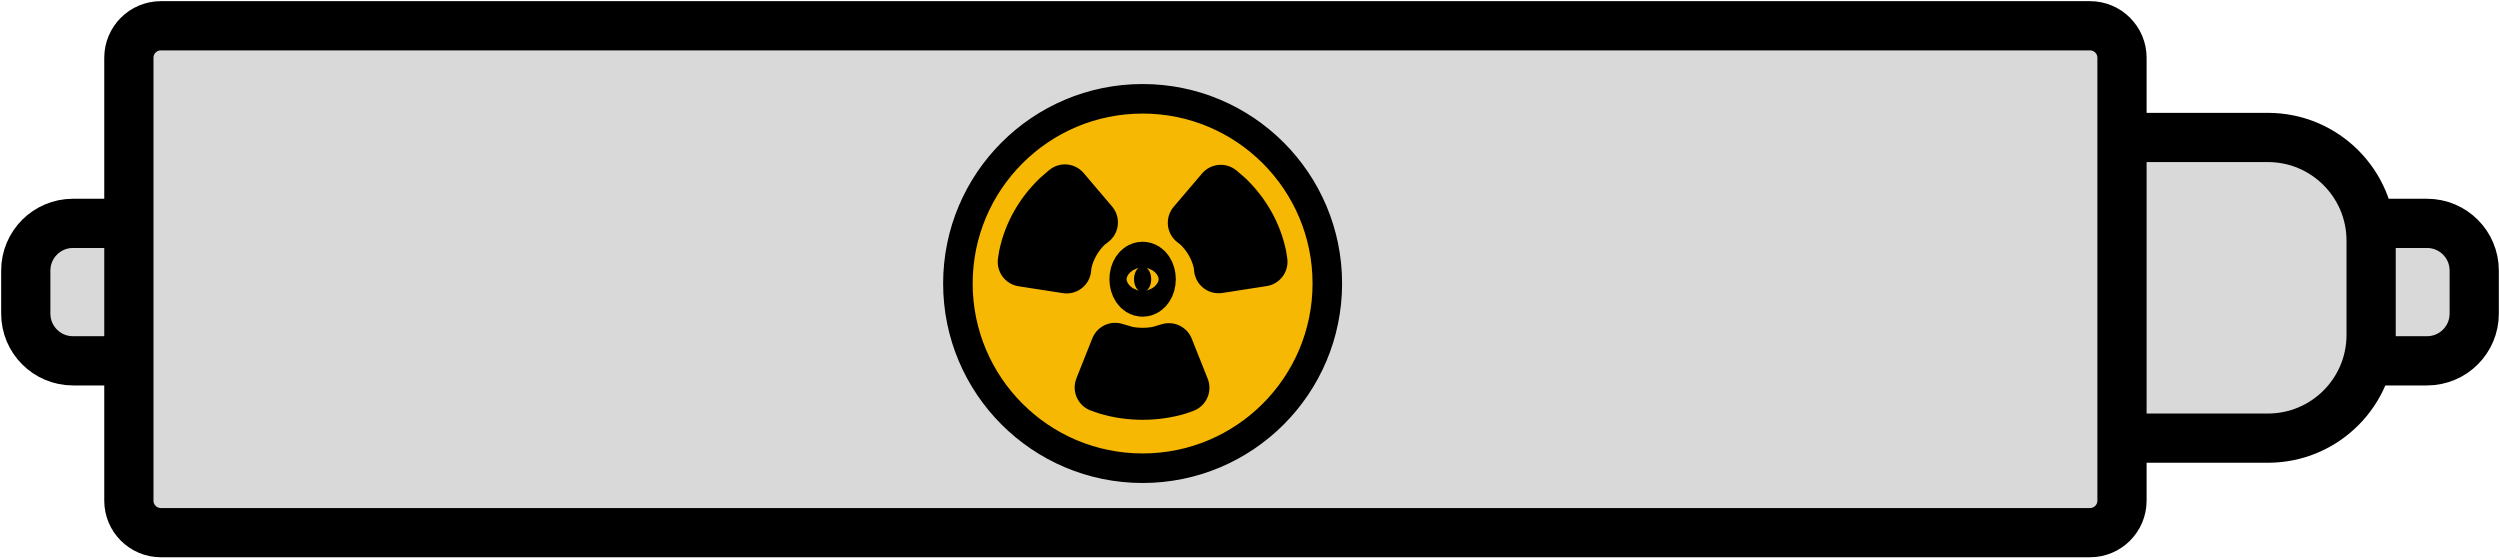
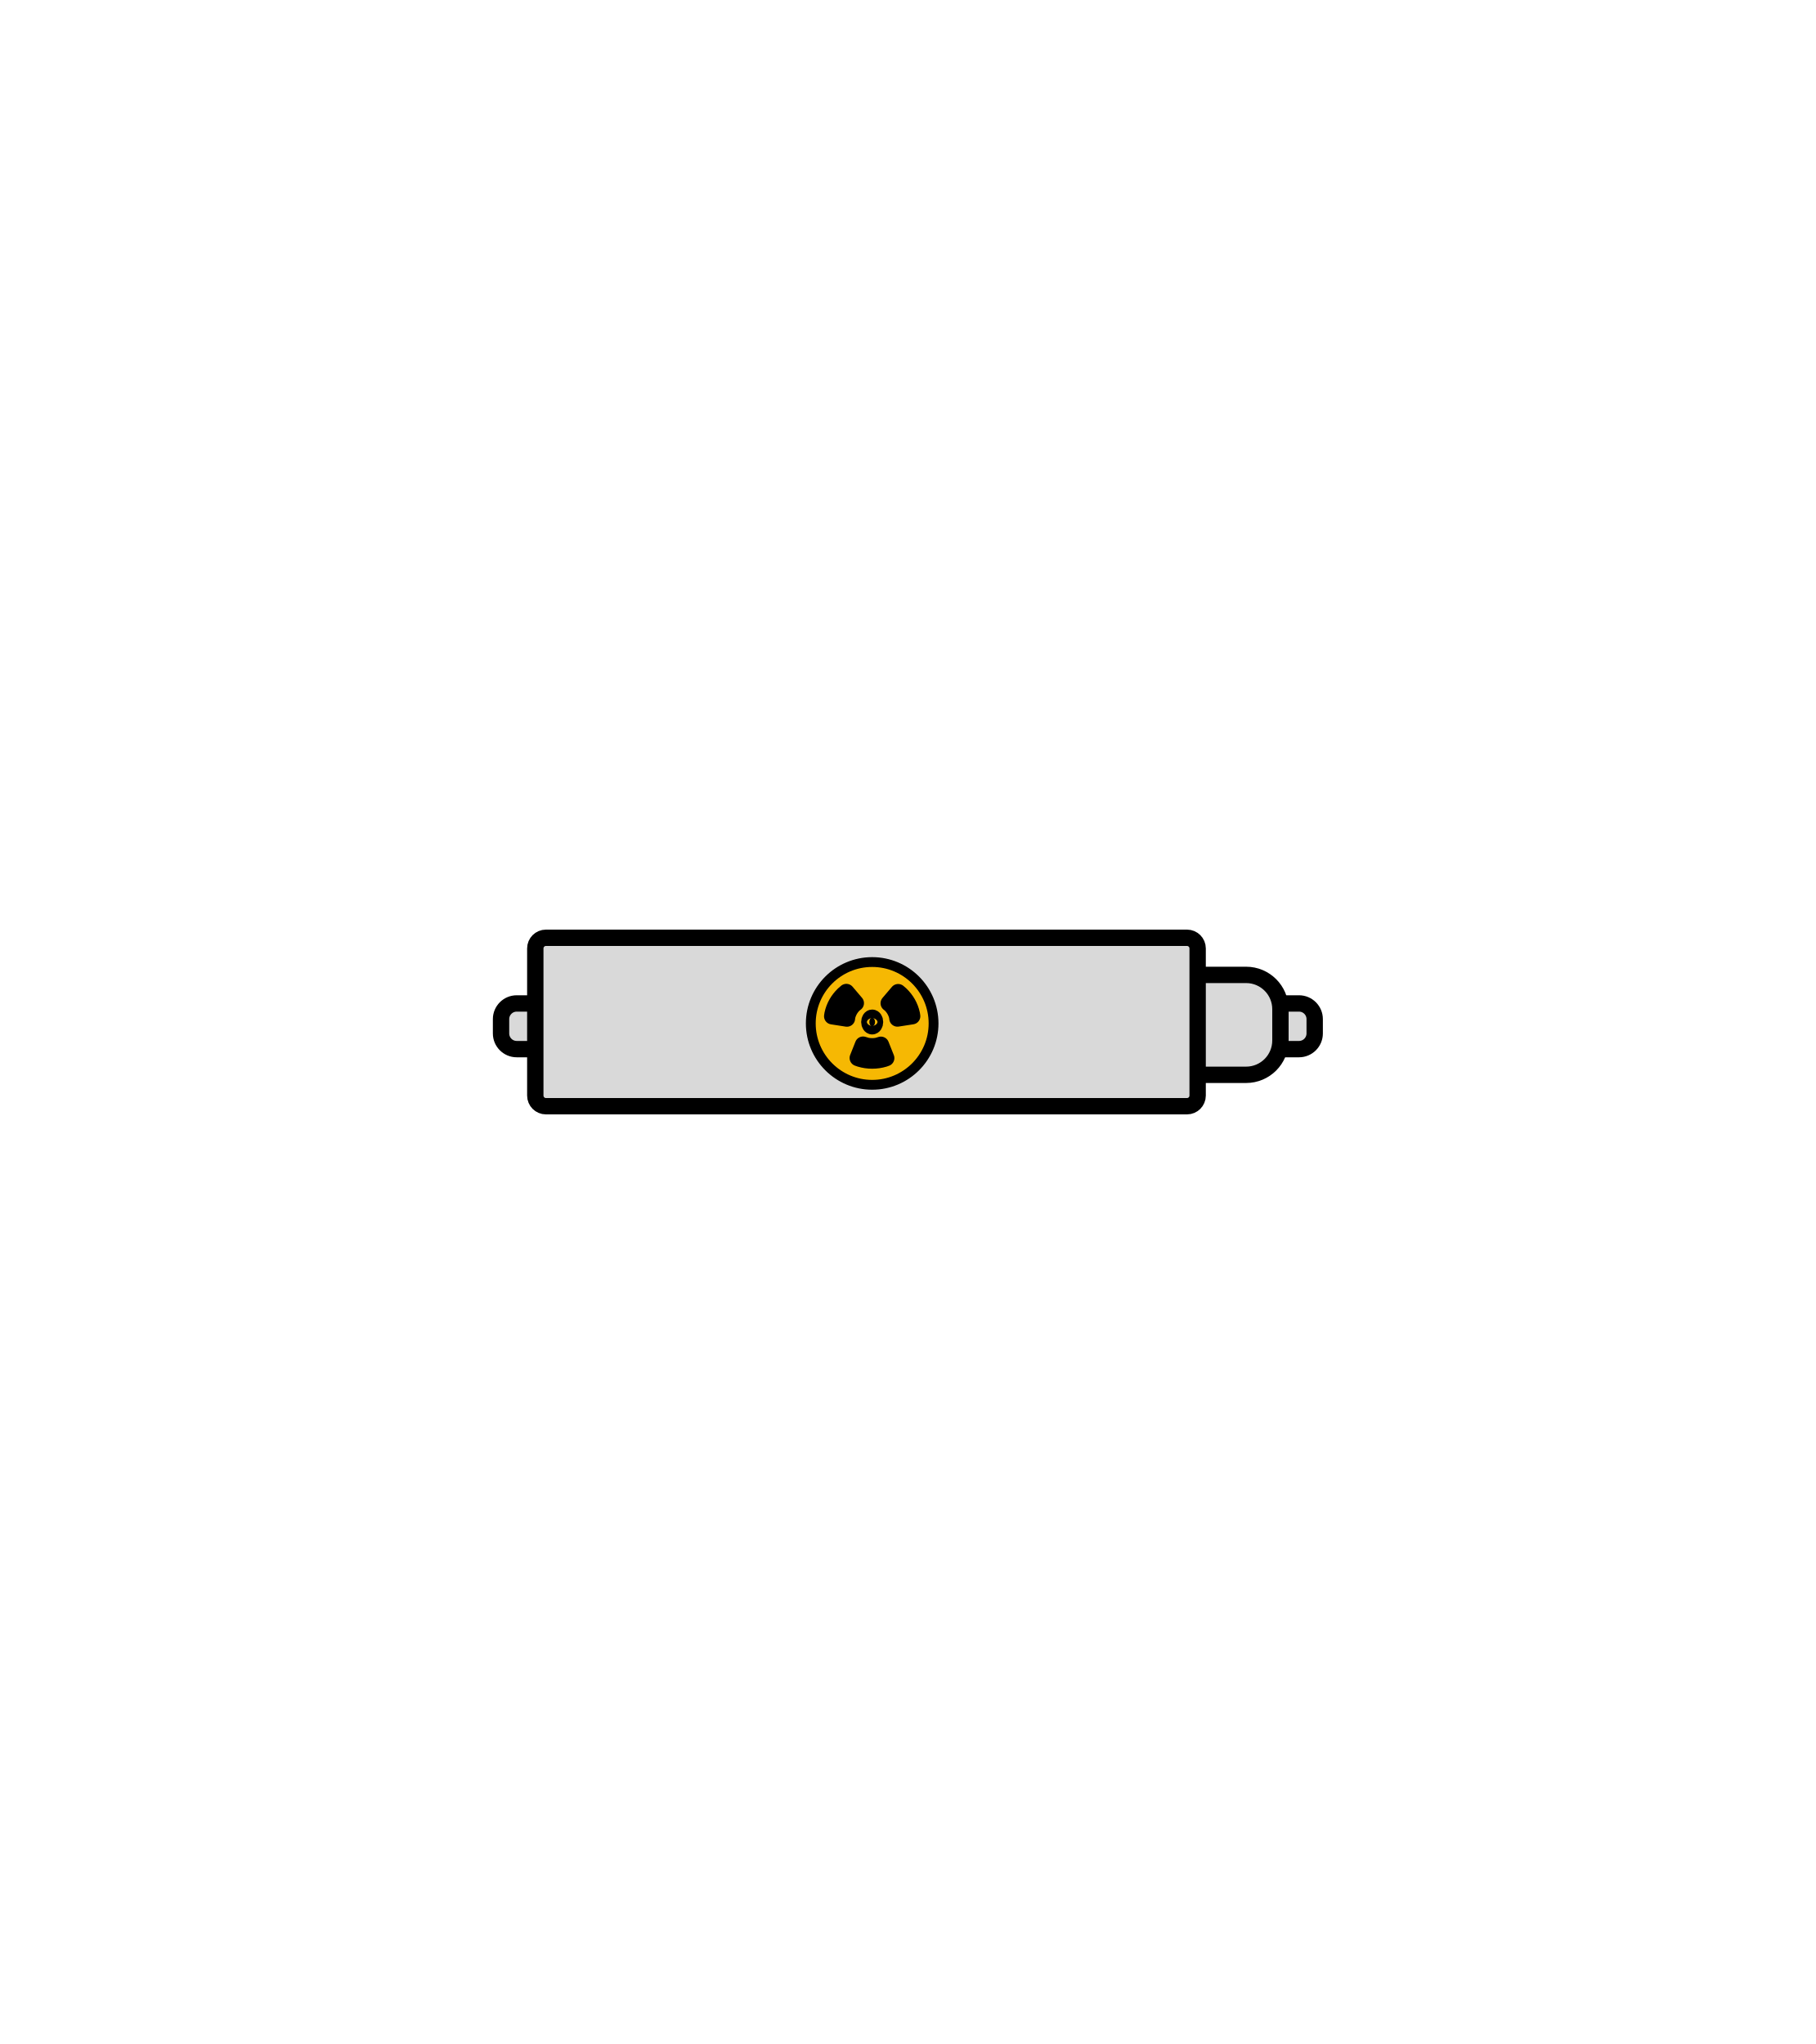
- <svg xmlns="http://www.w3.org/2000/svg" width="291" height="65" xml:space="preserve" overflow="hidden">
+ <svg xmlns="http://www.w3.org/2000/svg" width="636.0px" height="716.0px" xml:space="preserve" overflow="hidden" viewBox="-172.5 -325.5 636.0 716.0">
+   <rect id="bounding-box" x="-172.5" y="-325.5" width="636.0" height="716.0" fill="none" pointer-events="all" />
  <g transform="translate(-176 -1908)">
    <path d="M179 1939.49C179 1936.46 181.46 1934 184.494 1934L458.506 1934C461.54 1934 464 1936.46 464 1939.49L464 1944.51C464 1947.54 461.54 1950 458.506 1950L184.494 1950C181.46 1950 179 1947.54 179 1944.51Z" stroke="#000000" stroke-width="5.729" stroke-linecap="round" stroke-linejoin="round" stroke-miterlimit="10" fill="#D9D9D9" fill-rule="evenodd" />
    <path d="M401 1936.02C401 1929.38 406.381 1924 413.018 1924L439.982 1924C446.62 1924 452 1929.38 452 1936.02L452 1946.98C452 1953.62 446.62 1959 439.982 1959L413.018 1959C406.381 1959 401 1953.62 401 1946.98Z" stroke="#000000" stroke-width="5.729" stroke-linecap="round" stroke-linejoin="round" stroke-miterlimit="10" fill="#D9D9D9" fill-rule="evenodd" />
    <path d="M191 1914.72C191 1912.67 192.667 1911 194.722 1911L419.278 1911C421.334 1911 423 1912.67 423 1914.72L423 1966.28C423 1968.33 421.334 1970 419.278 1970L194.722 1970C192.667 1970 191 1968.33 191 1966.28Z" stroke="#000000" stroke-width="5.729" stroke-linecap="round" stroke-linejoin="round" stroke-miterlimit="10" fill="#D9D9D9" fill-rule="evenodd" />
    <path d="M287.5 1941C287.5 1929.13 297.126 1919.5 309 1919.5 320.874 1919.5 330.5 1929.13 330.5 1941 330.5 1952.87 320.874 1962.5 309 1962.5 297.126 1962.5 287.5 1952.87 287.5 1941Z" stroke="#000000" stroke-width="3.438" stroke-miterlimit="8" fill="#F6B803" fill-rule="evenodd" />
    <path d="M305.808 1948.44 307.195 1948.85C307.778 1948.96 308.383 1949.02 309.002 1949.02 309.621 1949.02 310.225 1948.96 310.809 1948.85L312.058 1948.48 313.913 1953.14 313.214 1953.39C311.883 1953.79 310.469 1954 309.002 1954 307.535 1954 306.121 1953.79 304.79 1953.39L303.955 1953.1ZM318.099 1930.05 319.017 1930.84C320.939 1932.69 322.312 1935.05 322.878 1937.7L323 1938.47 317.847 1939.27 317.788 1938.71C317.429 1937.03 316.56 1935.53 315.343 1934.36L314.796 1933.93ZM299.957 1930 303.262 1933.89 302.661 1934.36C301.443 1935.53 300.575 1937.03 300.216 1938.71L300.155 1939.29 295 1938.49 295.126 1937.7C295.692 1935.05 297.064 1932.69 298.987 1930.84Z" stroke="#000000" stroke-width="5.729" stroke-linecap="round" stroke-linejoin="round" stroke-miterlimit="10" fill-rule="evenodd" />
    <path d="M308 1940.5C308 1939.67 308.448 1939 309 1939 309.552 1939 310 1939.67 310 1940.5 310 1941.33 309.552 1942 309 1942 308.448 1942 308 1941.33 308 1940.5Z" stroke="#000000" stroke-width="5.729" stroke-linecap="round" stroke-linejoin="round" stroke-miterlimit="10" fill-rule="evenodd" />
  </g>
</svg>
